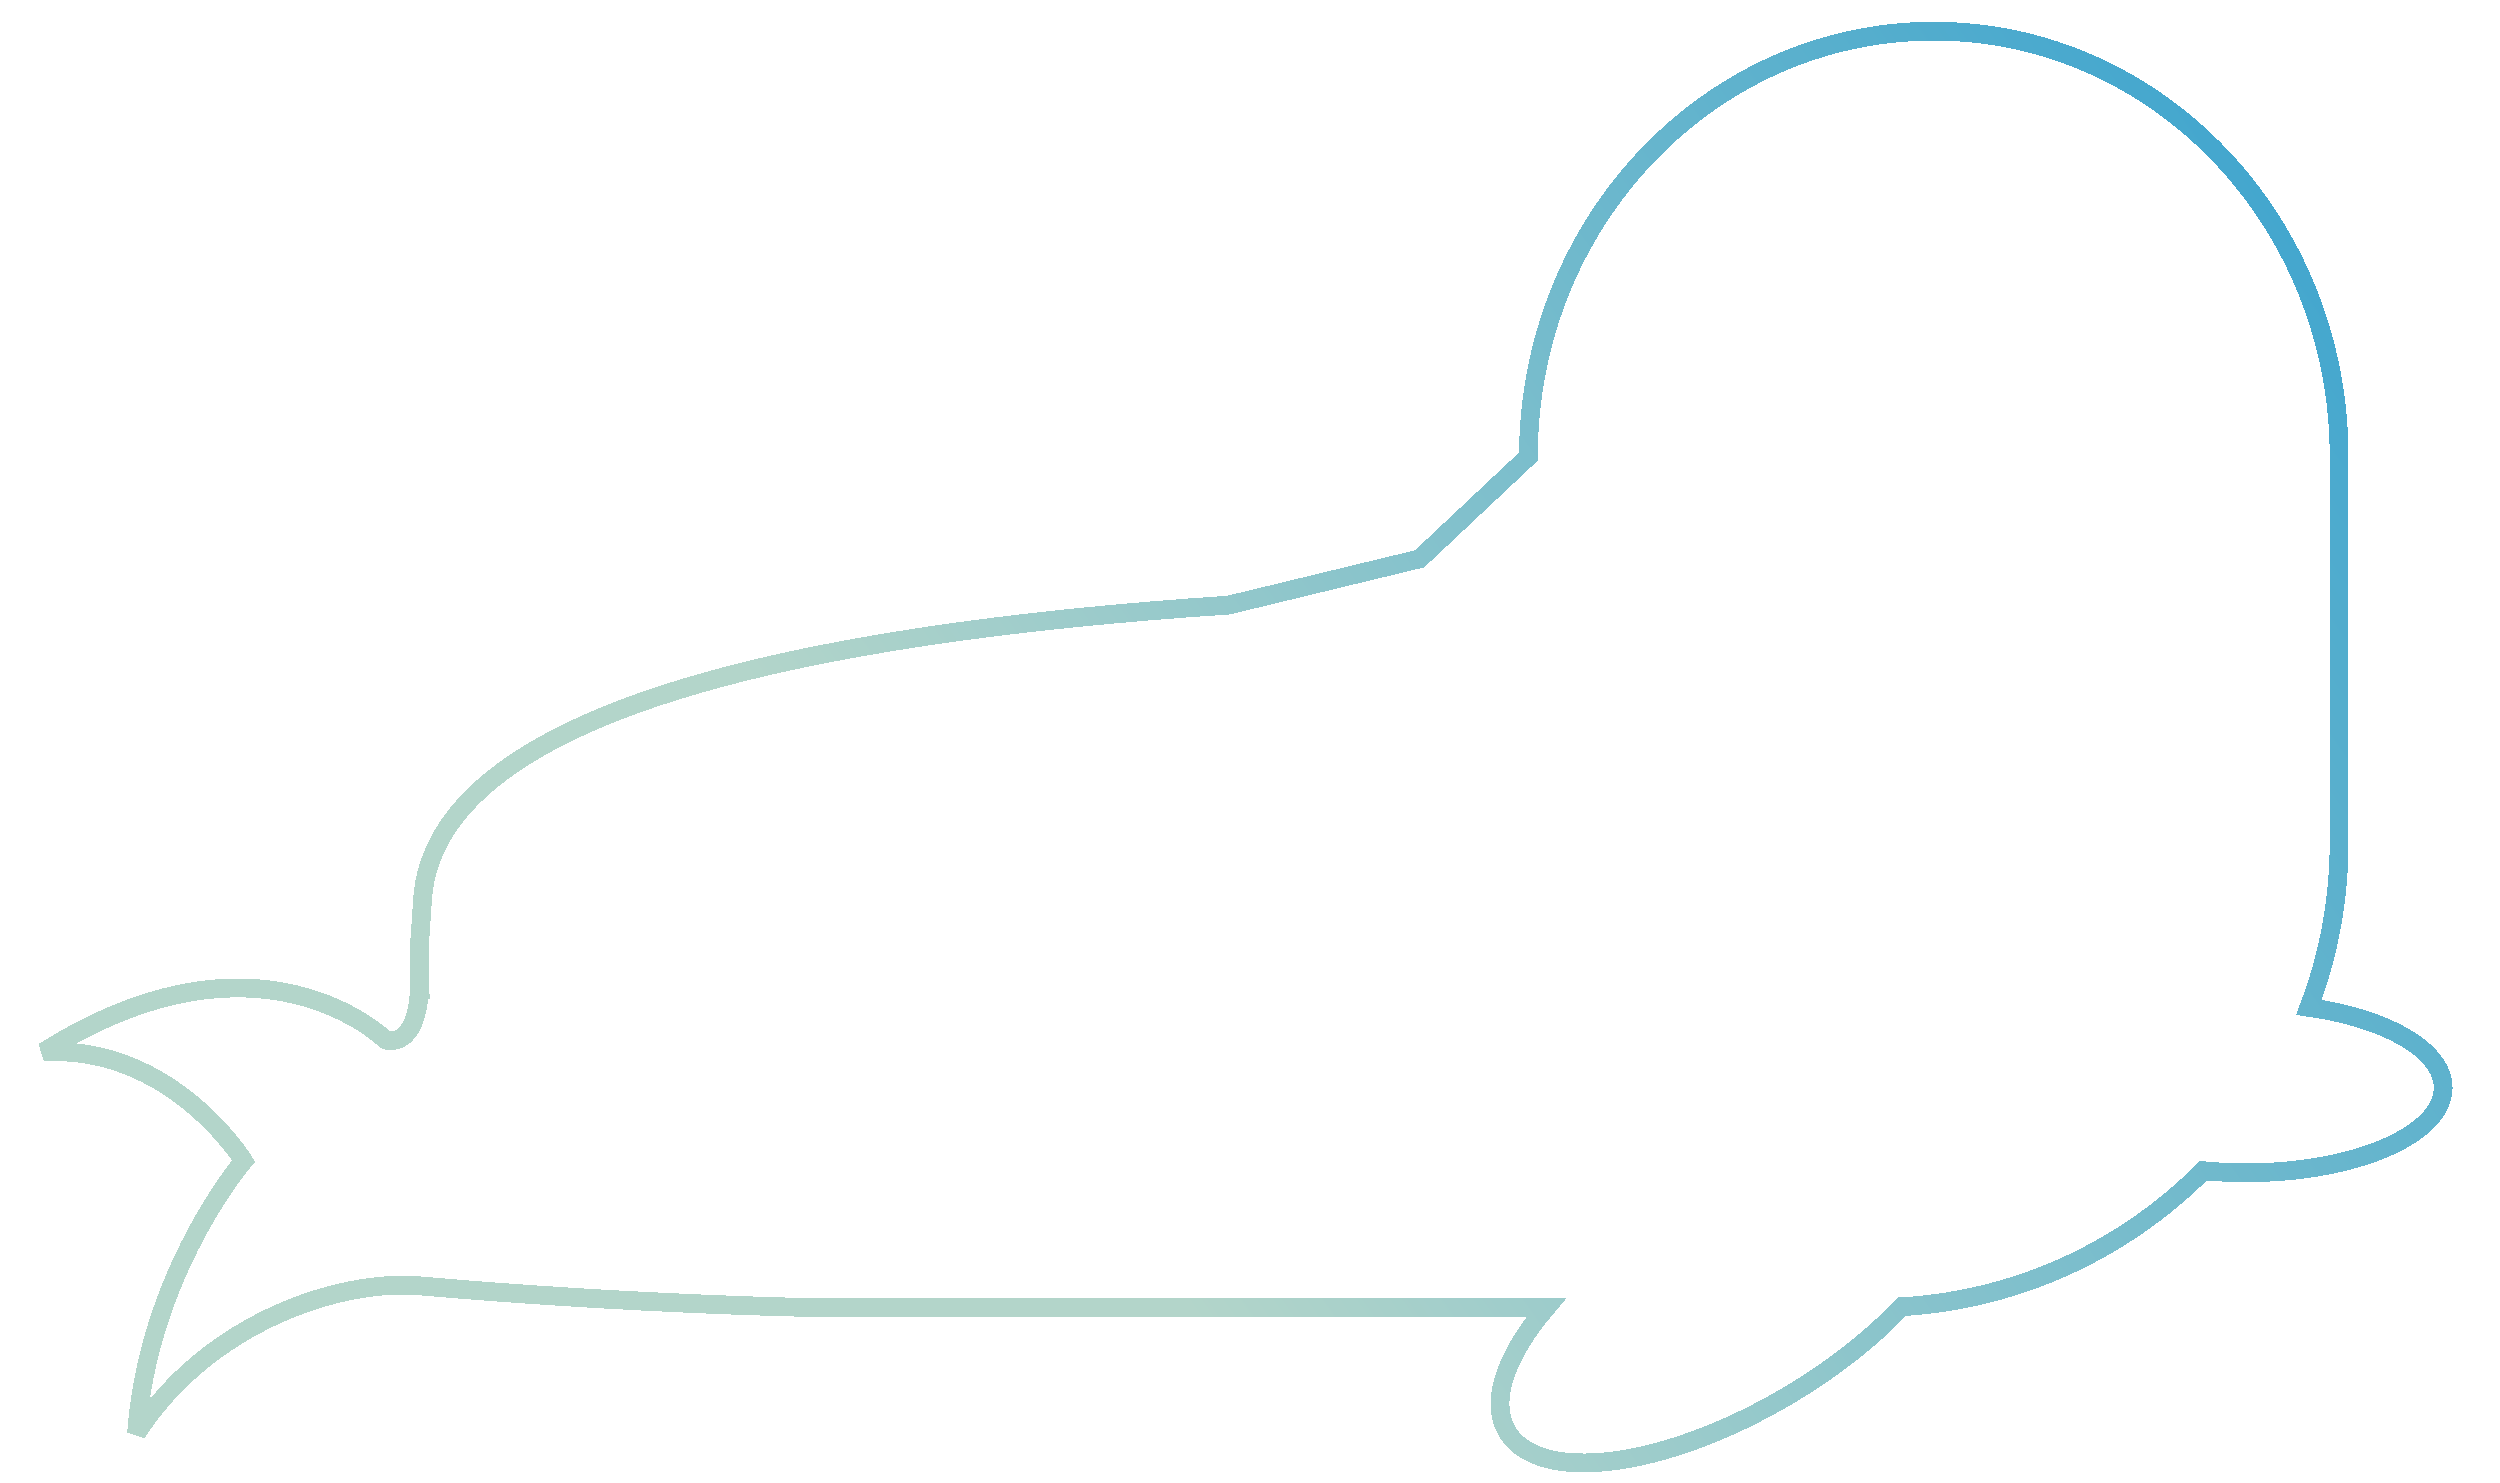
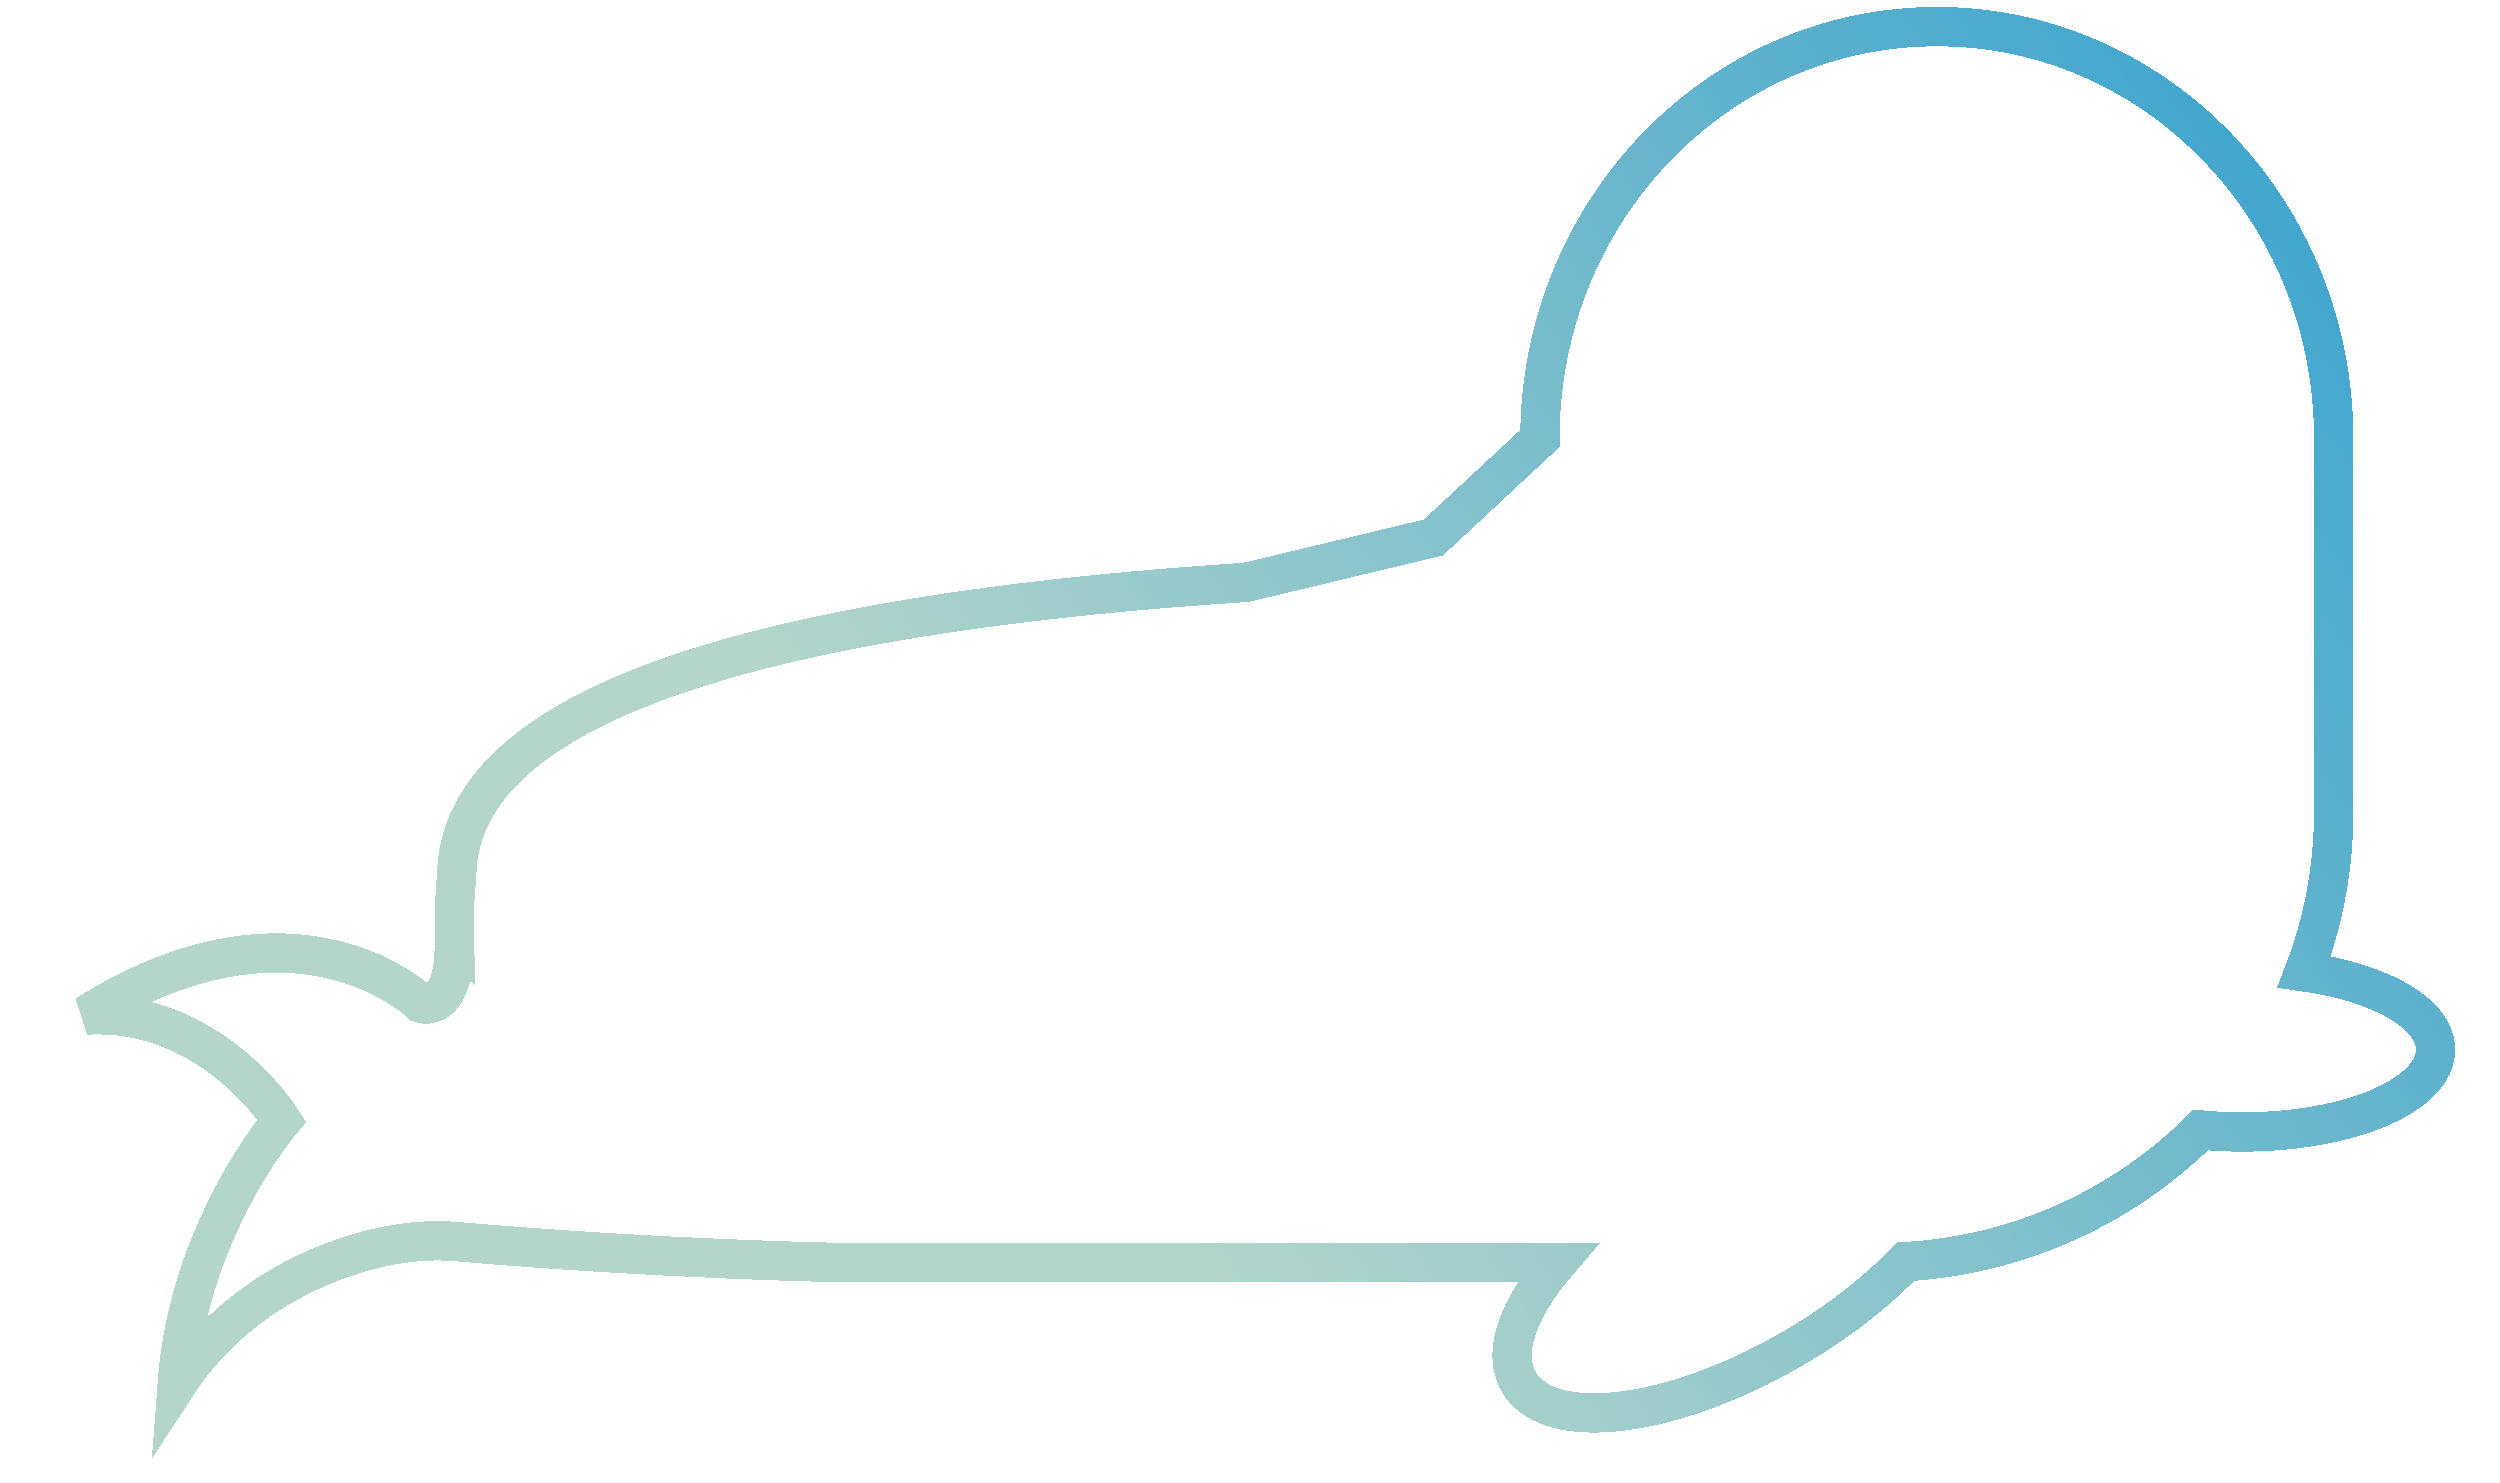
<svg xmlns="http://www.w3.org/2000/svg" version="1.1" x="0px" y="0px" viewBox="0 0 2793.786 1657.146" enable-background="new 0 0 2793.786 1657.146">
  <defs>
-     <linearGradient gradientUnits="userSpaceOnUse" x1="1315.53" y1="49.033" x2="1315.53" y2="1615.811" id="gradient-0" gradientTransform="matrix(-0.572254, -0.820077, 0.903813, -0.630684, 1918.494, 2403.174)">
+     <linearGradient gradientUnits="userSpaceOnUse" x1="1315.53" y1="49.033" x2="1315.53" y2="1615.811" id="gradient-0" gradientTransform="matrix(-0.560325, -0.794029, 0.884972, -0.610652, 1926.946, 2322.868)">
      <stop offset="0" style="stop-color: rgb(179, 213, 202);" />
      <stop offset="1" style="stop-color: rgb(66, 166, 206);" />
    </linearGradient>
  </defs>
  <g id="Baby_Seal_-_Sit_-_Flipper_Orig" />
  <g id="Baby_Seal_-_Sit_-_Flipper_Left" />
  <g id="Baby_Seal_-_Sit_-_Body" />
  <g id="Baby_Seal_-_Sit_-_Head" />
  <g id="Baby_Seal_-_Sit_-_Flipper_Right" />
  <g id="Baby_Seal_-_Sit_-_Spots" />
  <g id="Baby_Seal_-_Sit_-_Eye_RIght" />
  <g id="Baby_Seal_-_Sit_-_Eye_Left" />
  <g id="Baby_Seal_-_Sit_-_Mouth" />
  <g id="Baby_Seal_-_Sit_-_Lip" />
  <g id="Baby_Seal_-_Sit_-_Nose" />
-   <path d="M 1708.032 510.202 C 1708.032 247.69 1910.828 34.857 2161.006 34.857 C 2411.184 34.857 2613.981 247.69 2613.981 510.202 L 2613.981 941.049 C 2613.981 1006.063 2602.053 1068.29 2580.267 1125.662 C 2667.464 1138.295 2730.276 1173.82 2730.276 1215.664 C 2730.276 1268.085 2631.693 1310.57 2510.087 1310.57 C 2493.628 1310.57 2477.592 1309.792 2462.164 1308.317 C 2374.896 1395.834 2256.64 1452.434 2125.254 1460.262 C 2092.312 1495.17 2048.437 1530.058 1996.957 1560.368 C 1859.26 1641.478 1719.249 1659.055 1684.28 1599.704 C 1664.357 1565.858 1682.873 1514.295 1727.999 1461.195 L 906.824 1461.195 C 906.824 1461.195 706.568 1457.75 469.048 1436.944 C 381.202 1429.244 233.235 1476.8 152.612 1601.635 C 165.616 1422.184 272.246 1297.349 272.246 1297.349 C 272.246 1297.349 191.623 1167.313 48.583 1175.704 C 290.451 1022.87 430.891 1162.111 430.891 1162.111 C 430.891 1162.111 469.048 1175.704 469.048 1093.375 L 469.107 1093.425 C 469.068 1091.185 469.048 1054.286 469.048 1052.036 L 472.198 1005.042 C 486.374 795.073 896.627 707.72 1372.81 676.217 L 1586.461 624.477 L 1708.032 510.202 Z" style="stroke-width: 21px; shape-rendering: crispedges; stroke: url(#gradient-0); fill: none;" />
+   <path d="M 1720.872 490.021 C 1720.872 235.847 1919.44 29.775 2164.403 29.775 C 2409.366 29.775 2607.935 235.847 2607.935 490.021 L 2607.935 907.184 C 2607.935 970.132 2596.256 1030.384 2574.924 1085.933 C 2660.304 1098.164 2721.806 1132.561 2721.806 1173.076 C 2721.806 1223.832 2625.278 1264.968 2506.207 1264.968 C 2490.092 1264.968 2474.39 1264.215 2459.283 1262.787 C 2373.835 1347.523 2258.043 1402.326 2129.396 1409.906 C 2097.141 1443.704 2054.18 1477.484 2003.774 1506.831 C 1868.947 1585.365 1731.855 1602.384 1697.615 1544.918 C 1678.107 1512.147 1696.237 1462.222 1740.422 1410.808 L 936.366 1410.808 C 936.366 1410.808 740.284 1407.473 507.715 1387.328 C 421.7 1379.872 276.818 1425.918 197.876 1546.788 C 210.608 1373.037 315.015 1252.167 315.015 1252.167 C 315.015 1252.167 236.073 1126.261 96.015 1134.385 C 332.841 986.406 470.354 1121.224 470.354 1121.224 C 470.354 1121.224 507.715 1134.385 507.715 1054.672 L 507.773 1054.72 C 507.735 1052.551 507.715 1016.824 507.715 1014.645 L 510.8 969.144 C 524.68 765.844 926.381 681.266 1392.638 650.764 L 1601.835 600.667 L 1720.872 490.021 Z" style="shape-rendering: crispedges; stroke: url(#gradient-0); fill: none; stroke-width: 44px;" />
</svg>
